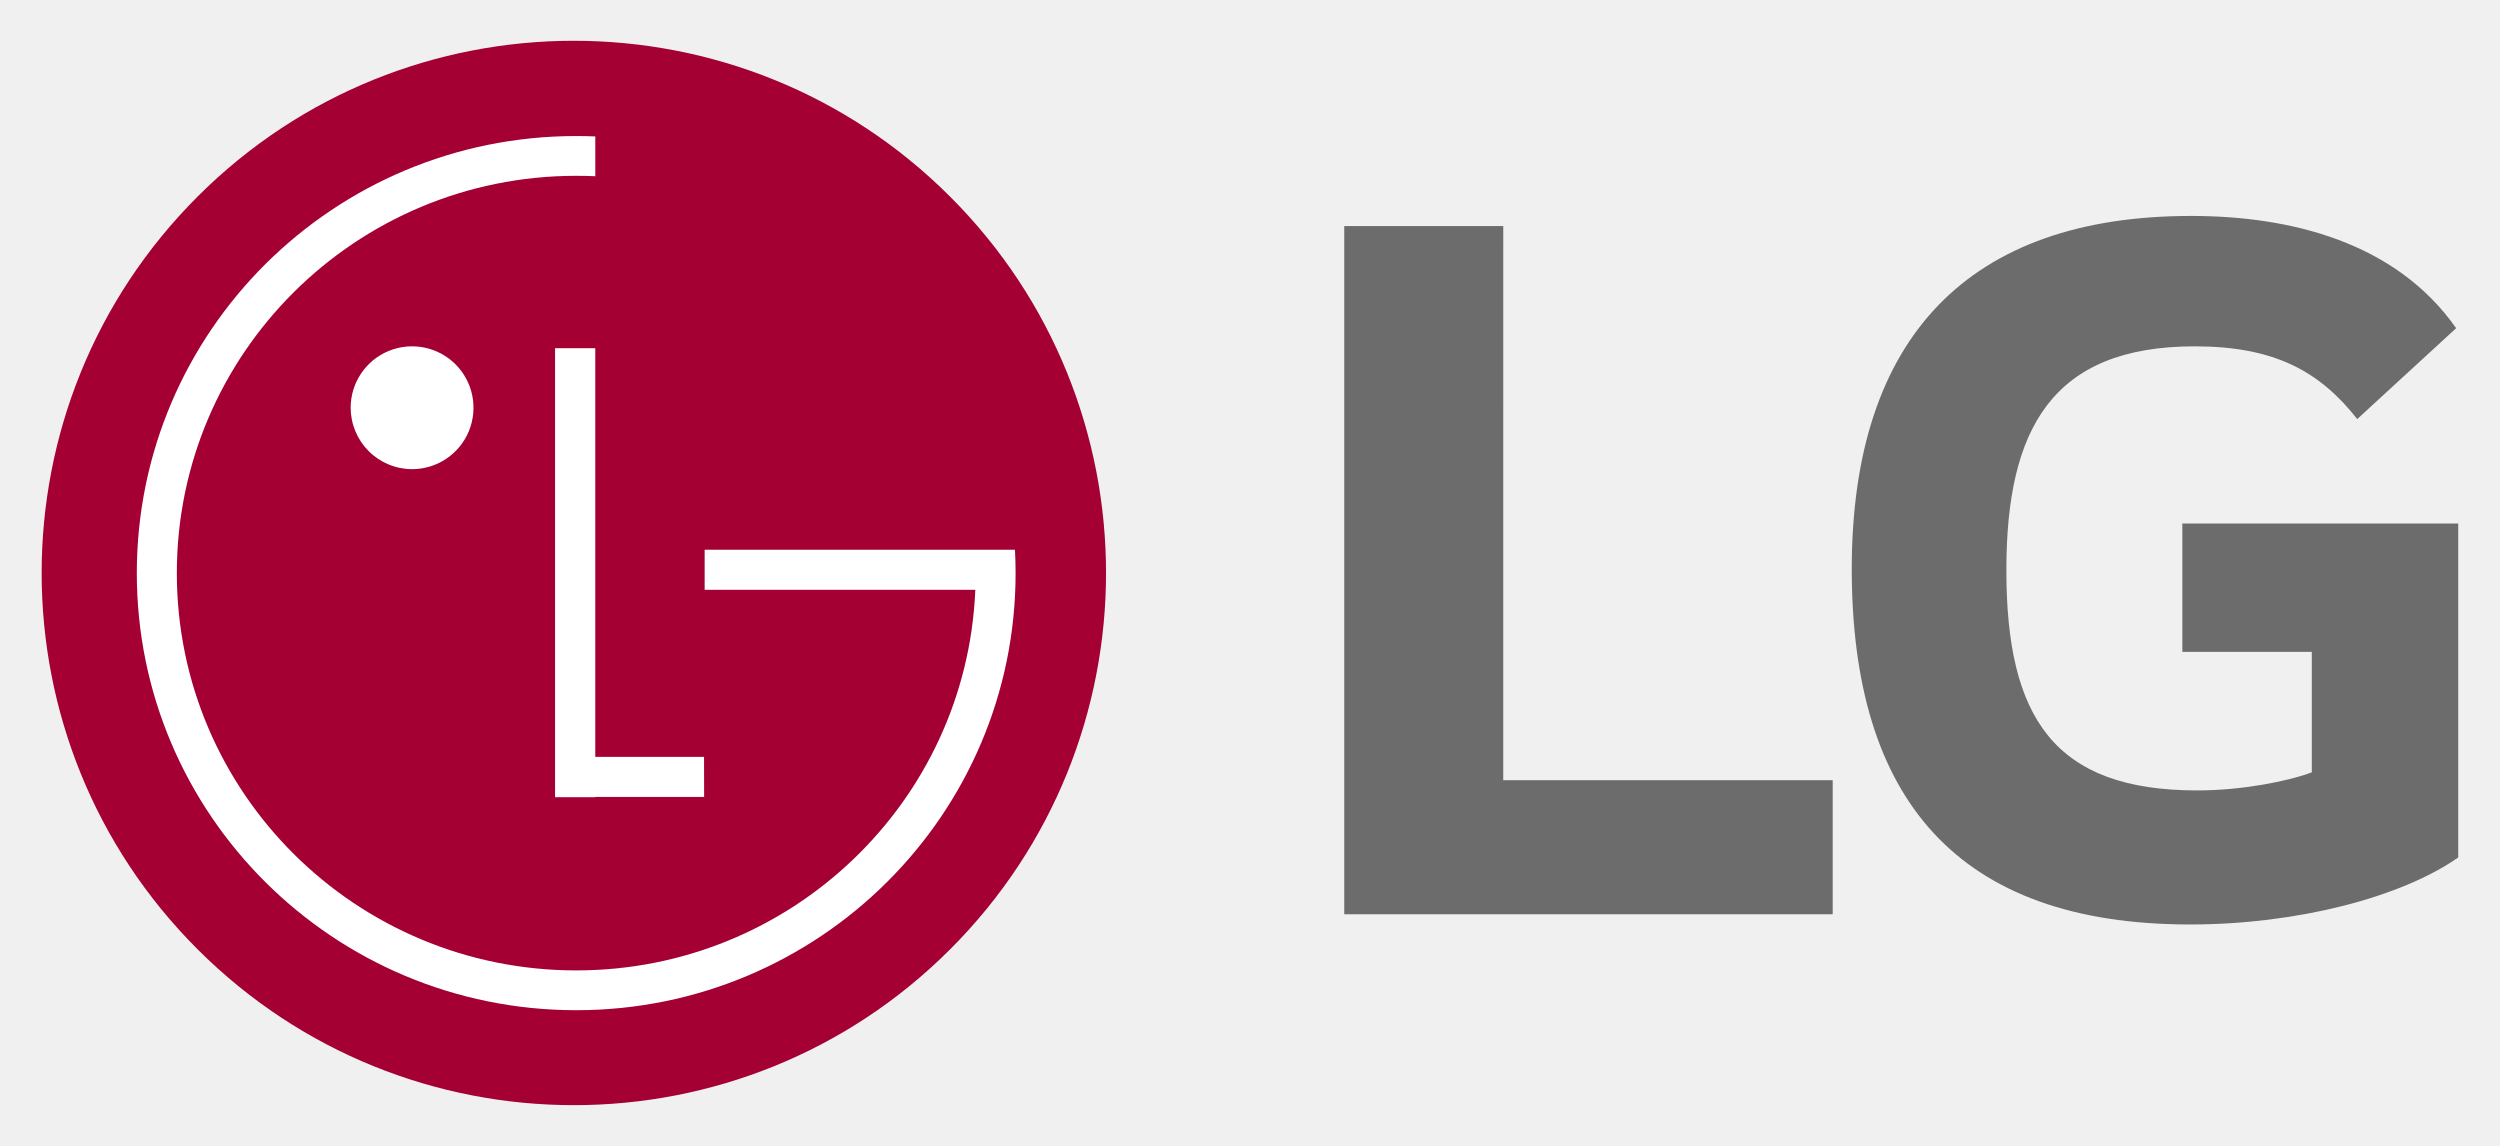
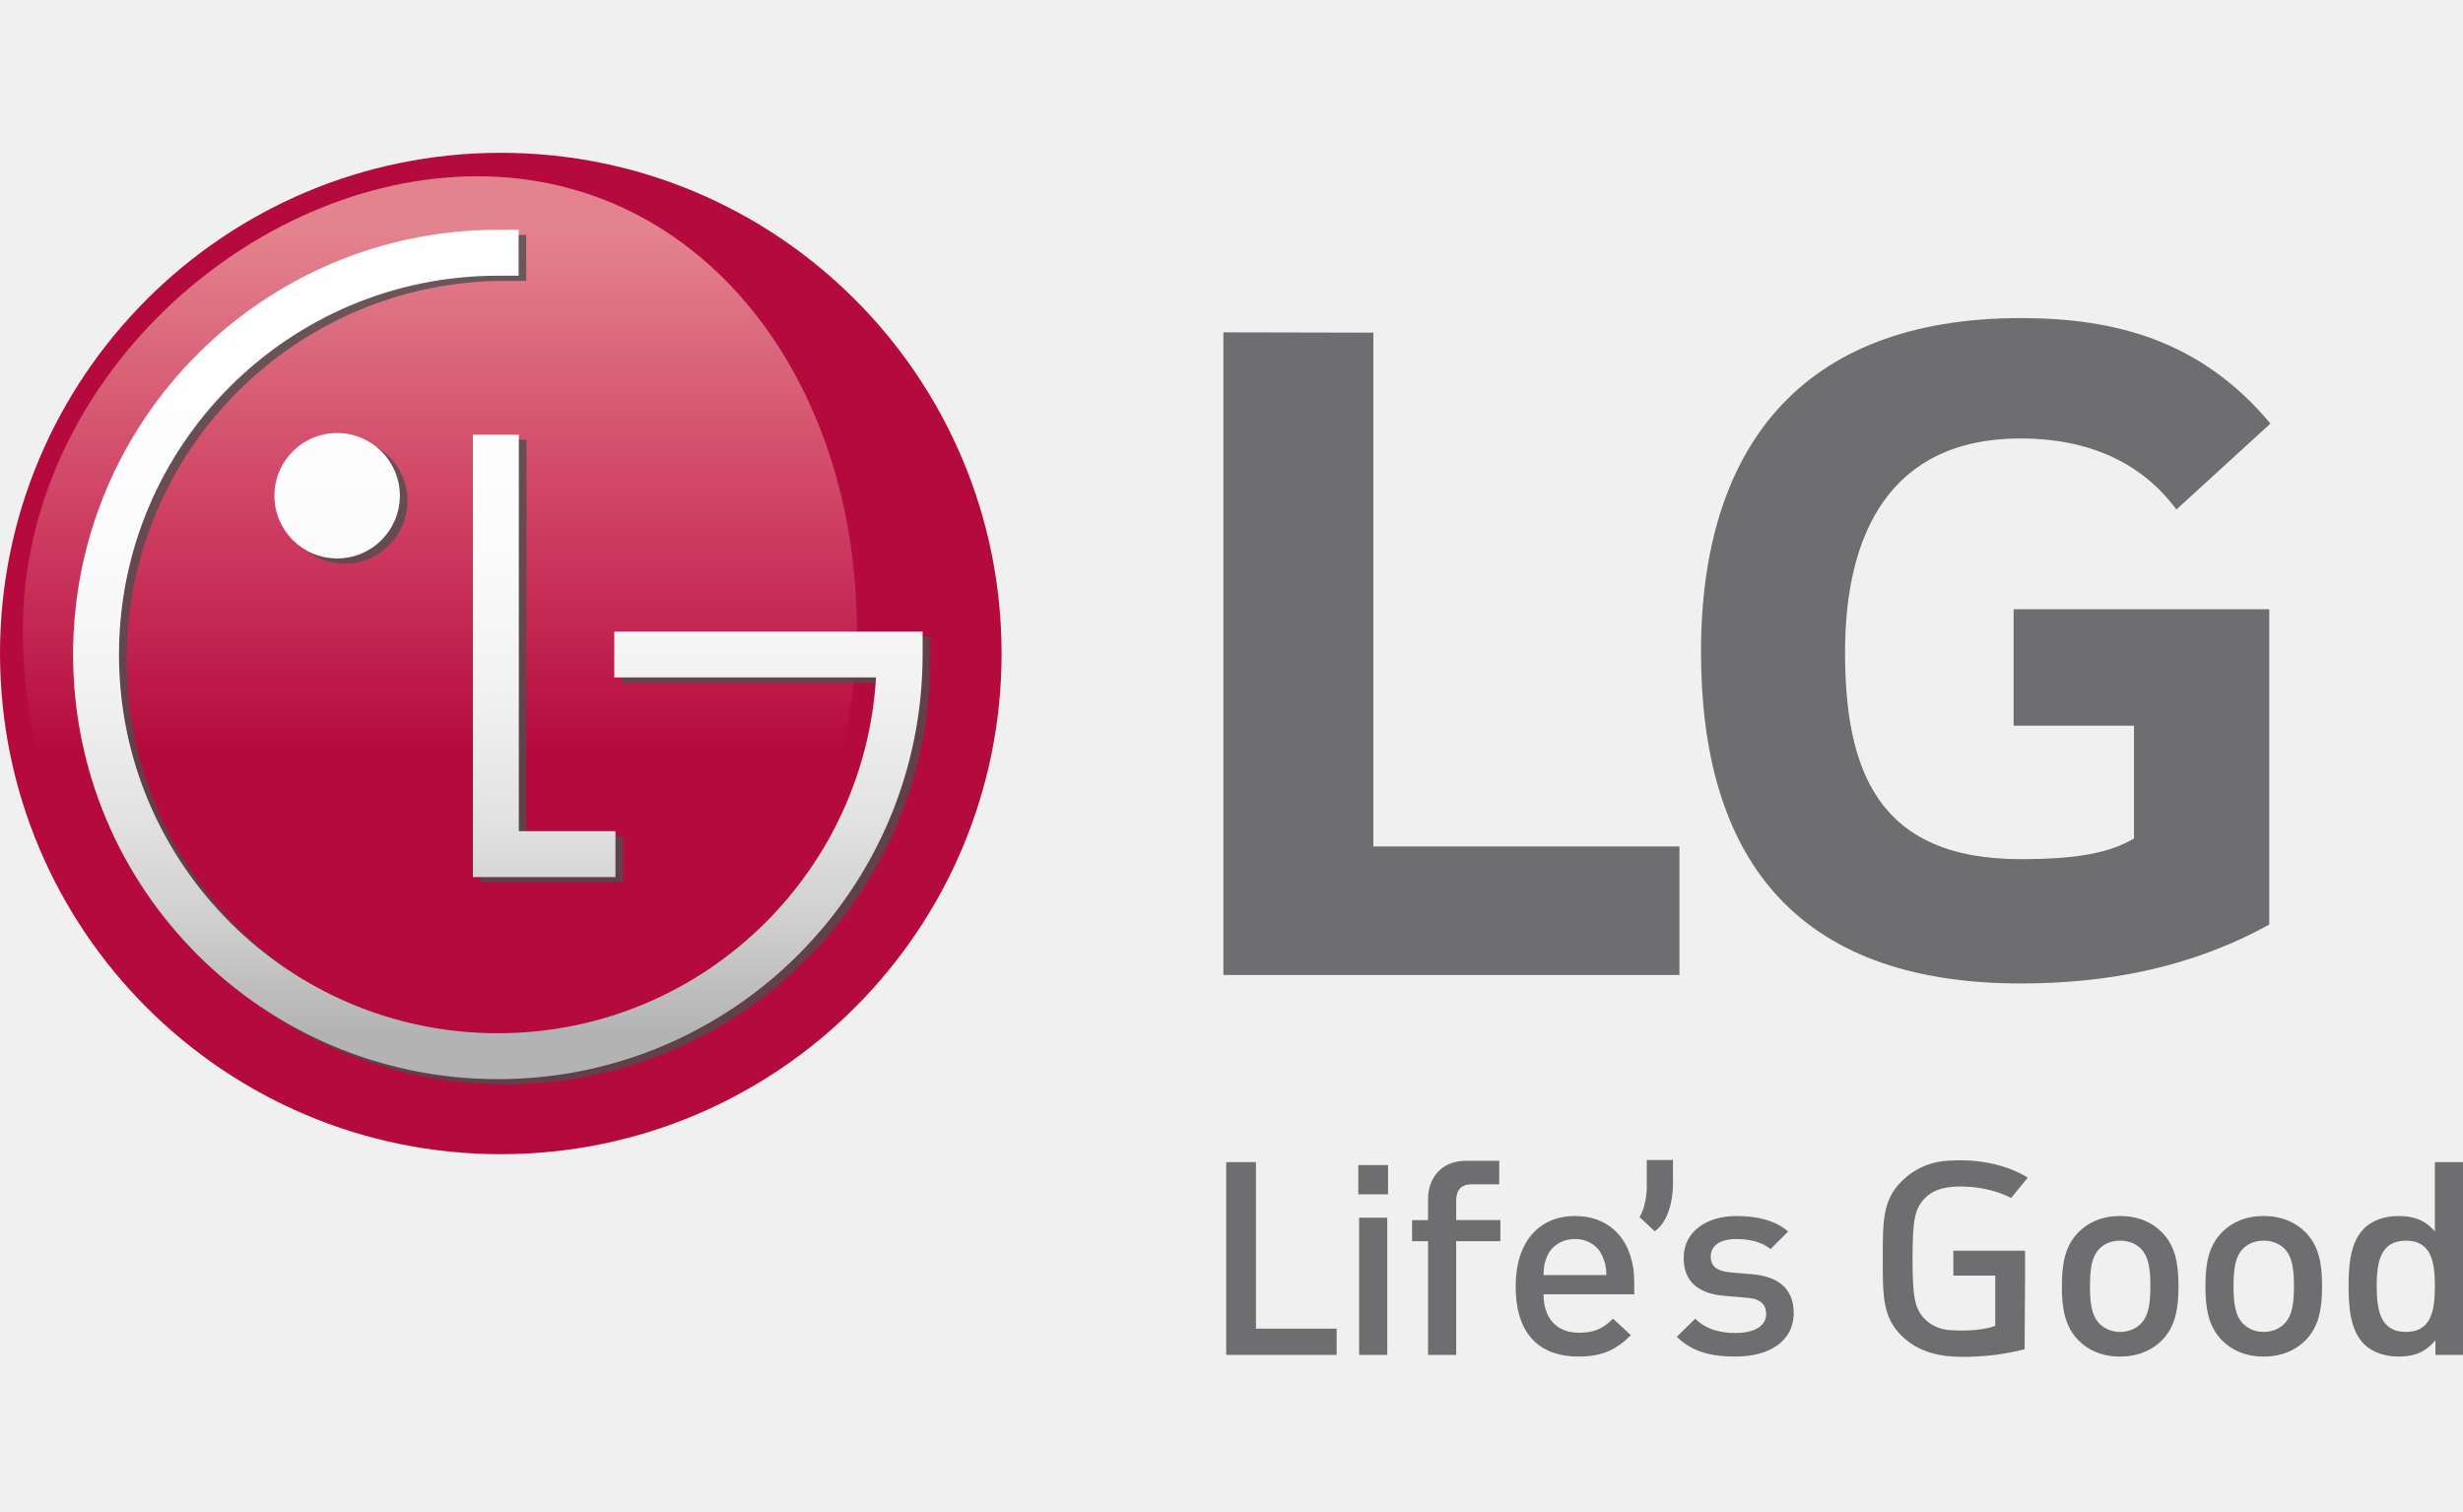
- <svg xmlns="http://www.w3.org/2000/svg" width="600" height="275" version="1.1">
-   <path d="m523.76 156.45h31.071v28.903c-5.702 2.175-16.894 4.35-27.504 4.35-34.368 0-45.797-17.446-45.797-52.874 0-33.811 10.881-53.708 45.216-53.708 19.135 0 29.991 6.004 38.99 17.453l23.741-21.811c-14.497-20.672-39.8-26.937-63.557-26.937-53.413-0.021-81.498 29.113-81.498 84.721 0 55.332 25.377 85.327 81.212 85.327 25.639 0 50.697-6.526 64.343-16.09v-80.138h-66.216zm-162.98 30.804h79.071v32.166h-117.23v-165.17h38.162z" fill="#6b6c6b" />
-   <path d="m228.04 227.83c49.881-49.881 49.878-130.76-0.005-180.63-49.883-49.879-130.76-49.885-180.63-0.005-49.881 49.88-49.878 130.76 0.005 180.63 49.882 49.883 130.76 49.885 180.63 0.006z" fill="#a50034" />
-   <path d="m98.971 112.6c2.912-0.014 5.755-0.891 8.17-2.52 2.414-1.628 4.293-3.935 5.397-6.63 1.105-2.695 1.387-5.657 0.81-8.511-0.578-2.855-1.987-5.475-4.051-7.529-2.065-2.054-4.692-3.451-7.549-4.014-2.857-0.563-5.817-0.267-8.507 0.851-2.69 1.118-4.988 3.007-6.604 5.431-1.617 2.422-2.479 5.269-2.479 8.182 0.004 1.94 0.391 3.861 1.138 5.652 0.748 1.792 1.84 3.418 3.215 4.787 1.376 1.369 3.008 2.453 4.802 3.191 1.795 0.739 3.717 1.116 5.658 1.111zm135.1 28.96h-64.955v-9.622h74.475c0.101 1.864 0.152 3.726 0.152 5.612 0 57.936-47.218 104.9-105.45 104.9-58.234 0-105.46-46.935-105.46-104.9 0-57.96 47.211-104.9 105.45-104.9 1.537 0 3.067 0.031 4.59 0.094v9.55c-1.522-0.068-3.047-0.101-4.576-0.101-52.931 0-95.856 42.694-95.856 95.348 0 52.655 42.919 95.357 95.856 95.357 51.482 0 93.54-40.395 95.766-91.07zm-65.103 40.085h-26.104v-98.073h-9.651v107.76h9.673v-0.065h26.104z" fill="#fff" />
+ <svg xmlns="http://www.w3.org/2000/svg" height="159" width="259" viewBox="0 0 268.236 131.381">
+   <linearGradient id="a" gradientUnits="userSpaceOnUse" x1="47.901" x2="47.901" y1="2.557" y2="101.558">
+     <stop offset=".06" stop-color="#e3838d" />
+     <stop offset=".385" stop-color="#ce3d61" />
+     <stop offset=".632" stop-color="#b50a3e" />
+   </linearGradient>
+   <linearGradient id="b" gradientUnits="userSpaceOnUse" x1="54.219" x2="54.219" y1="8.386" y2="100.904">
+     <stop offset=".082" stop-color="#fff" />
+     <stop offset=".35" stop-color="#fcfcfc" />
+     <stop offset=".527" stop-color="#f3f3f3" />
+     <stop offset=".679" stop-color="#e4e4e4" />
+     <stop offset=".815" stop-color="#cfcfcf" />
+     <stop offset=".941" stop-color="#b4b4b4" />
+     <stop offset=".945" stop-color="#b3b3b3" />
+   </linearGradient>
+   <circle cx="54.539" cy="54.539" fill="#b50a3e" r="54.539" />
+   <path d="M93.317 52.057c0 27.338-21.886 49.5-46.417 49.5S2.484 79.395 2.484 52.057s24.969-49.5 49.5-49.5 41.333 22.162 41.333 49.5z" fill="url(#a)" />
+   <path d="M67.728 52.705v5h28.504c-.622 10.402-5.089 19.75-12.011 26.676-7.473 7.471-17.774 12.082-29.174 12.082-11.402 0-21.701-4.611-29.176-12.082-7.469-7.477-12.083-17.775-12.083-29.175 0-11.402 4.615-21.701 12.083-29.176 7.475-7.471 17.774-12.083 29.176-12.083l2.262-.002V8.946h-2.262c-25.549.003-46.258 20.71-46.26 46.261.002 25.55 20.711 46.257 46.26 46.259 25.549-.002 46.258-20.709 46.26-46.259v-2.501H67.728zM30.712 37.916a6.831 6.831 0 1 0 13.662 0 6.831 6.831 0 0 0-13.662 0zm21.62-6.658v48.193h15.522v-5H57.332l.002-43.193z" fill="#4d4d4d" opacity=".8" />
+   <path d="M66.9 52.145v5h28.504c-.622 10.401-5.089 19.749-12.011 26.675-7.473 7.471-17.774 12.083-29.174 12.083-11.402 0-21.701-4.612-29.176-12.083-7.468-7.476-12.083-17.775-12.083-29.174 0-11.402 4.615-21.701 12.083-29.176 7.475-7.471 17.774-12.083 29.176-12.083l2.262-.002V8.386h-2.262c-25.549.002-46.258 20.709-46.26 46.26.002 25.549 20.711 46.256 46.26 46.258 25.549-.002 46.258-20.709 46.26-46.258v-2.501zm-37.015-14.79a6.831 6.831 0 1 0 13.662 0 6.831 6.831 0 0 0-13.662 0zm21.619-6.657v48.193h15.522V73.89H56.504l.002-43.192z" fill="url(#b)" />
+   <g fill="#6e6e70">
+     <path d="M247.134 84.058c-8.385 4.659-17.59 6.424-27.069 6.424-24.871 0-34.815-14.076-34.815-36.112s10.693-36.367 34.815-36.367c10.208 0 19.582 2.373 27.199 11.488l-10.239 9.365c-3.871-5.245-9.76-7.742-16.96-7.742-14.257 0-19.127 10.442-19.127 23.256s3.496 22.571 19.127 22.571c6.198 0 9.696-.695 12.34-2.248V62.405h-13.111V49.719h27.841v34.339zM133.234 19.557v70h49.667v-14h-33.333V19.592zM133.539 130.944v-21.001h3.243v18.14h8.786v2.861zM147.927 113.449v-3.186h3.242v3.186zm.09 17.495V115.99h3.062v14.954zM158.586 118.556v12.388h-3.062v-12.388h-1.742v-2.301h1.742v-2.301c0-2.153 1.321-4.159 4.174-4.159h3.578v2.566h-3.008c-1.141 0-1.682.649-1.682 1.74v2.153h4.814v2.301h-4.814zM168.1 124.337c0 2.565 1.381 4.188 3.874 4.188 1.712 0 2.612-.472 3.693-1.533l1.952 1.799c-1.562 1.534-3.033 2.33-5.706 2.33-3.813 0-6.847-1.976-6.847-7.669 0-4.837 2.553-7.639 6.457-7.639 4.084 0 6.456 2.949 6.456 7.196v1.328zm6.425-4.129c-.48-1.121-1.561-1.888-3.002-1.888s-2.553.767-3.033 1.888c-.301.679-.36 1.121-.391 2.035h6.847c-.03-.914-.12-1.357-.421-2.035zM189.007 131.121c-2.493 0-4.595-.413-6.396-2.153l2.012-1.976c1.231 1.238 2.883 1.563 4.385 1.563 1.861 0 3.333-.649 3.333-2.065 0-1.003-.57-1.651-2.042-1.77l-2.433-.206c-2.853-.236-4.504-1.505-4.504-4.13 0-2.92 2.553-4.571 5.735-4.571 2.282 0 4.234.472 5.646 1.681l-1.922 1.918c-.961-.797-2.312-1.092-3.754-1.092-1.832 0-2.763.797-2.763 1.917 0 .885.48 1.563 2.103 1.711l2.402.206c2.853.236 4.534 1.563 4.534 4.219 0 3.126-2.702 4.748-6.336 4.748zM219.031 113.848c-3.037-1.556-6.298-1.221-6.298-1.221-1.432.109-2.402.501-3.152 1.298-1.052 1.121-1.292 2.301-1.292 6.519s.24 5.427 1.292 6.548c.75.796 1.892 1.269 3.152 1.269 0 0 2.735.202 4.564-.49v-5.469h-4.564v-2.713h7.808v3.215l-.048 7.519c-4.027 1.058-7.63.806-7.76.799-2.136-.106-4.144-.796-5.615-2.241-2.102-2.064-2.072-4.395-2.072-8.436s-.029-6.371 2.072-8.436c1.472-1.445 3.333-2.242 5.615-2.242 0 0 4.471-.388 8.101 1.859zM235.45 129.351c-.991 1.003-2.492 1.77-4.564 1.77s-3.543-.767-4.534-1.77c-1.441-1.475-1.802-3.362-1.802-5.899 0-2.507.36-4.395 1.802-5.869.991-1.003 2.462-1.77 4.534-1.77s3.573.767 4.564 1.77c1.441 1.475 1.802 3.362 1.802 5.869 0 2.537-.36 4.424-1.802 5.899zm-2.312-9.999c-.57-.561-1.352-.855-2.252-.855s-1.651.295-2.223.855c-.931.914-1.051 2.478-1.051 4.1 0 1.623.12 3.186 1.051 4.101.571.561 1.322.885 2.223.885s1.682-.324 2.252-.885c.932-.915 1.051-2.478 1.051-4.101-.001-1.622-.12-3.186-1.051-4.1zM251.086 129.351c-.991 1.003-2.492 1.77-4.564 1.77s-3.544-.767-4.534-1.77c-1.441-1.475-1.802-3.362-1.802-5.899 0-2.507.36-4.395 1.802-5.869.99-1.003 2.462-1.77 4.534-1.77s3.573.767 4.564 1.77c1.441 1.475 1.802 3.362 1.802 5.869 0 2.537-.361 4.424-1.802 5.899zm-2.313-9.999c-.57-.561-1.351-.855-2.252-.855s-1.651.295-2.222.855c-.932.914-1.052 2.478-1.052 4.1 0 1.623.12 3.186 1.052 4.101.57.561 1.32.885 2.222.885s1.682-.324 2.252-.885c.931-.915 1.052-2.478 1.052-4.101 0-1.622-.121-3.186-1.052-4.1zM265.234 130.944v-1.593c-1.141 1.356-2.372 1.77-4.023 1.77-1.532 0-2.883-.501-3.725-1.327-1.531-1.504-1.711-4.07-1.711-6.342 0-2.271.18-4.808 1.711-6.312.842-.826 2.162-1.327 3.694-1.327 1.621 0 2.883.383 3.993 1.681v-7.551h3.063v21.001zm-3.213-12.447c-2.763 0-3.184 2.301-3.184 4.955 0 2.655.421 4.985 3.184 4.985s3.152-2.33 3.152-4.985c.001-2.655-.389-4.955-3.152-4.955zM182.197 112.376v-2.665h-2.855v2.665s.102 2.075-.786 3.554l1.655 1.541c2.047-1.407 1.986-5.095 1.986-5.095z" />
+   </g>
</svg>
